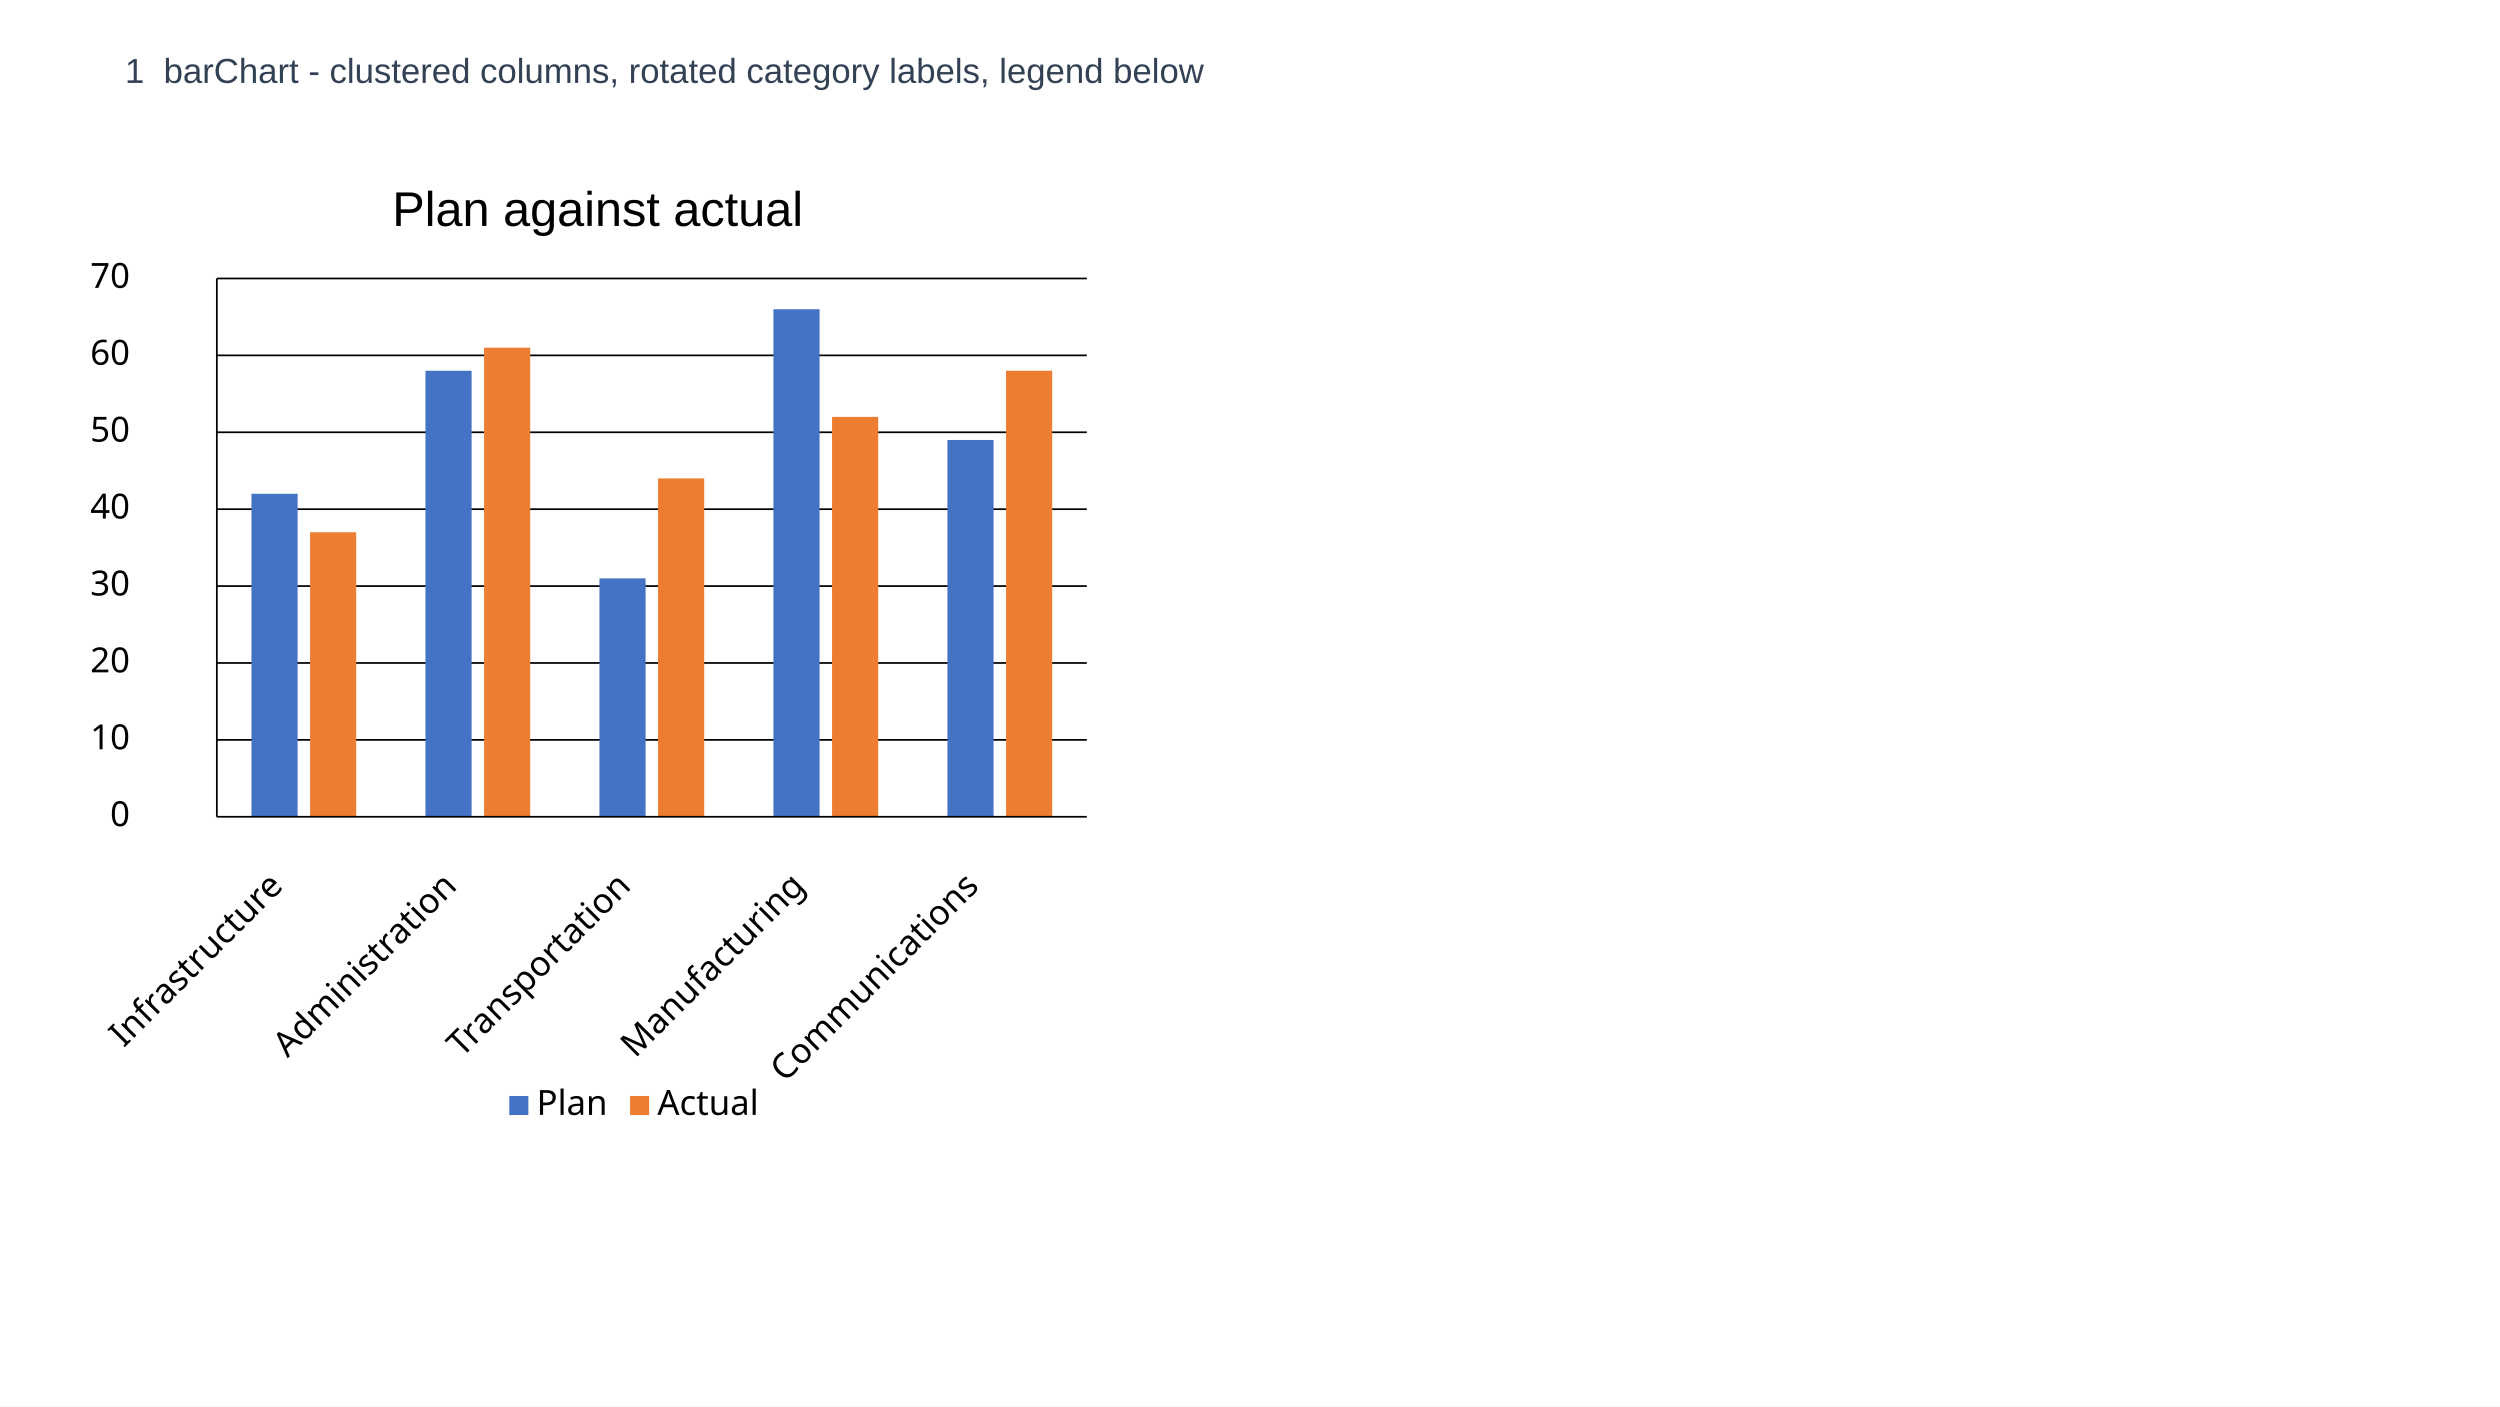
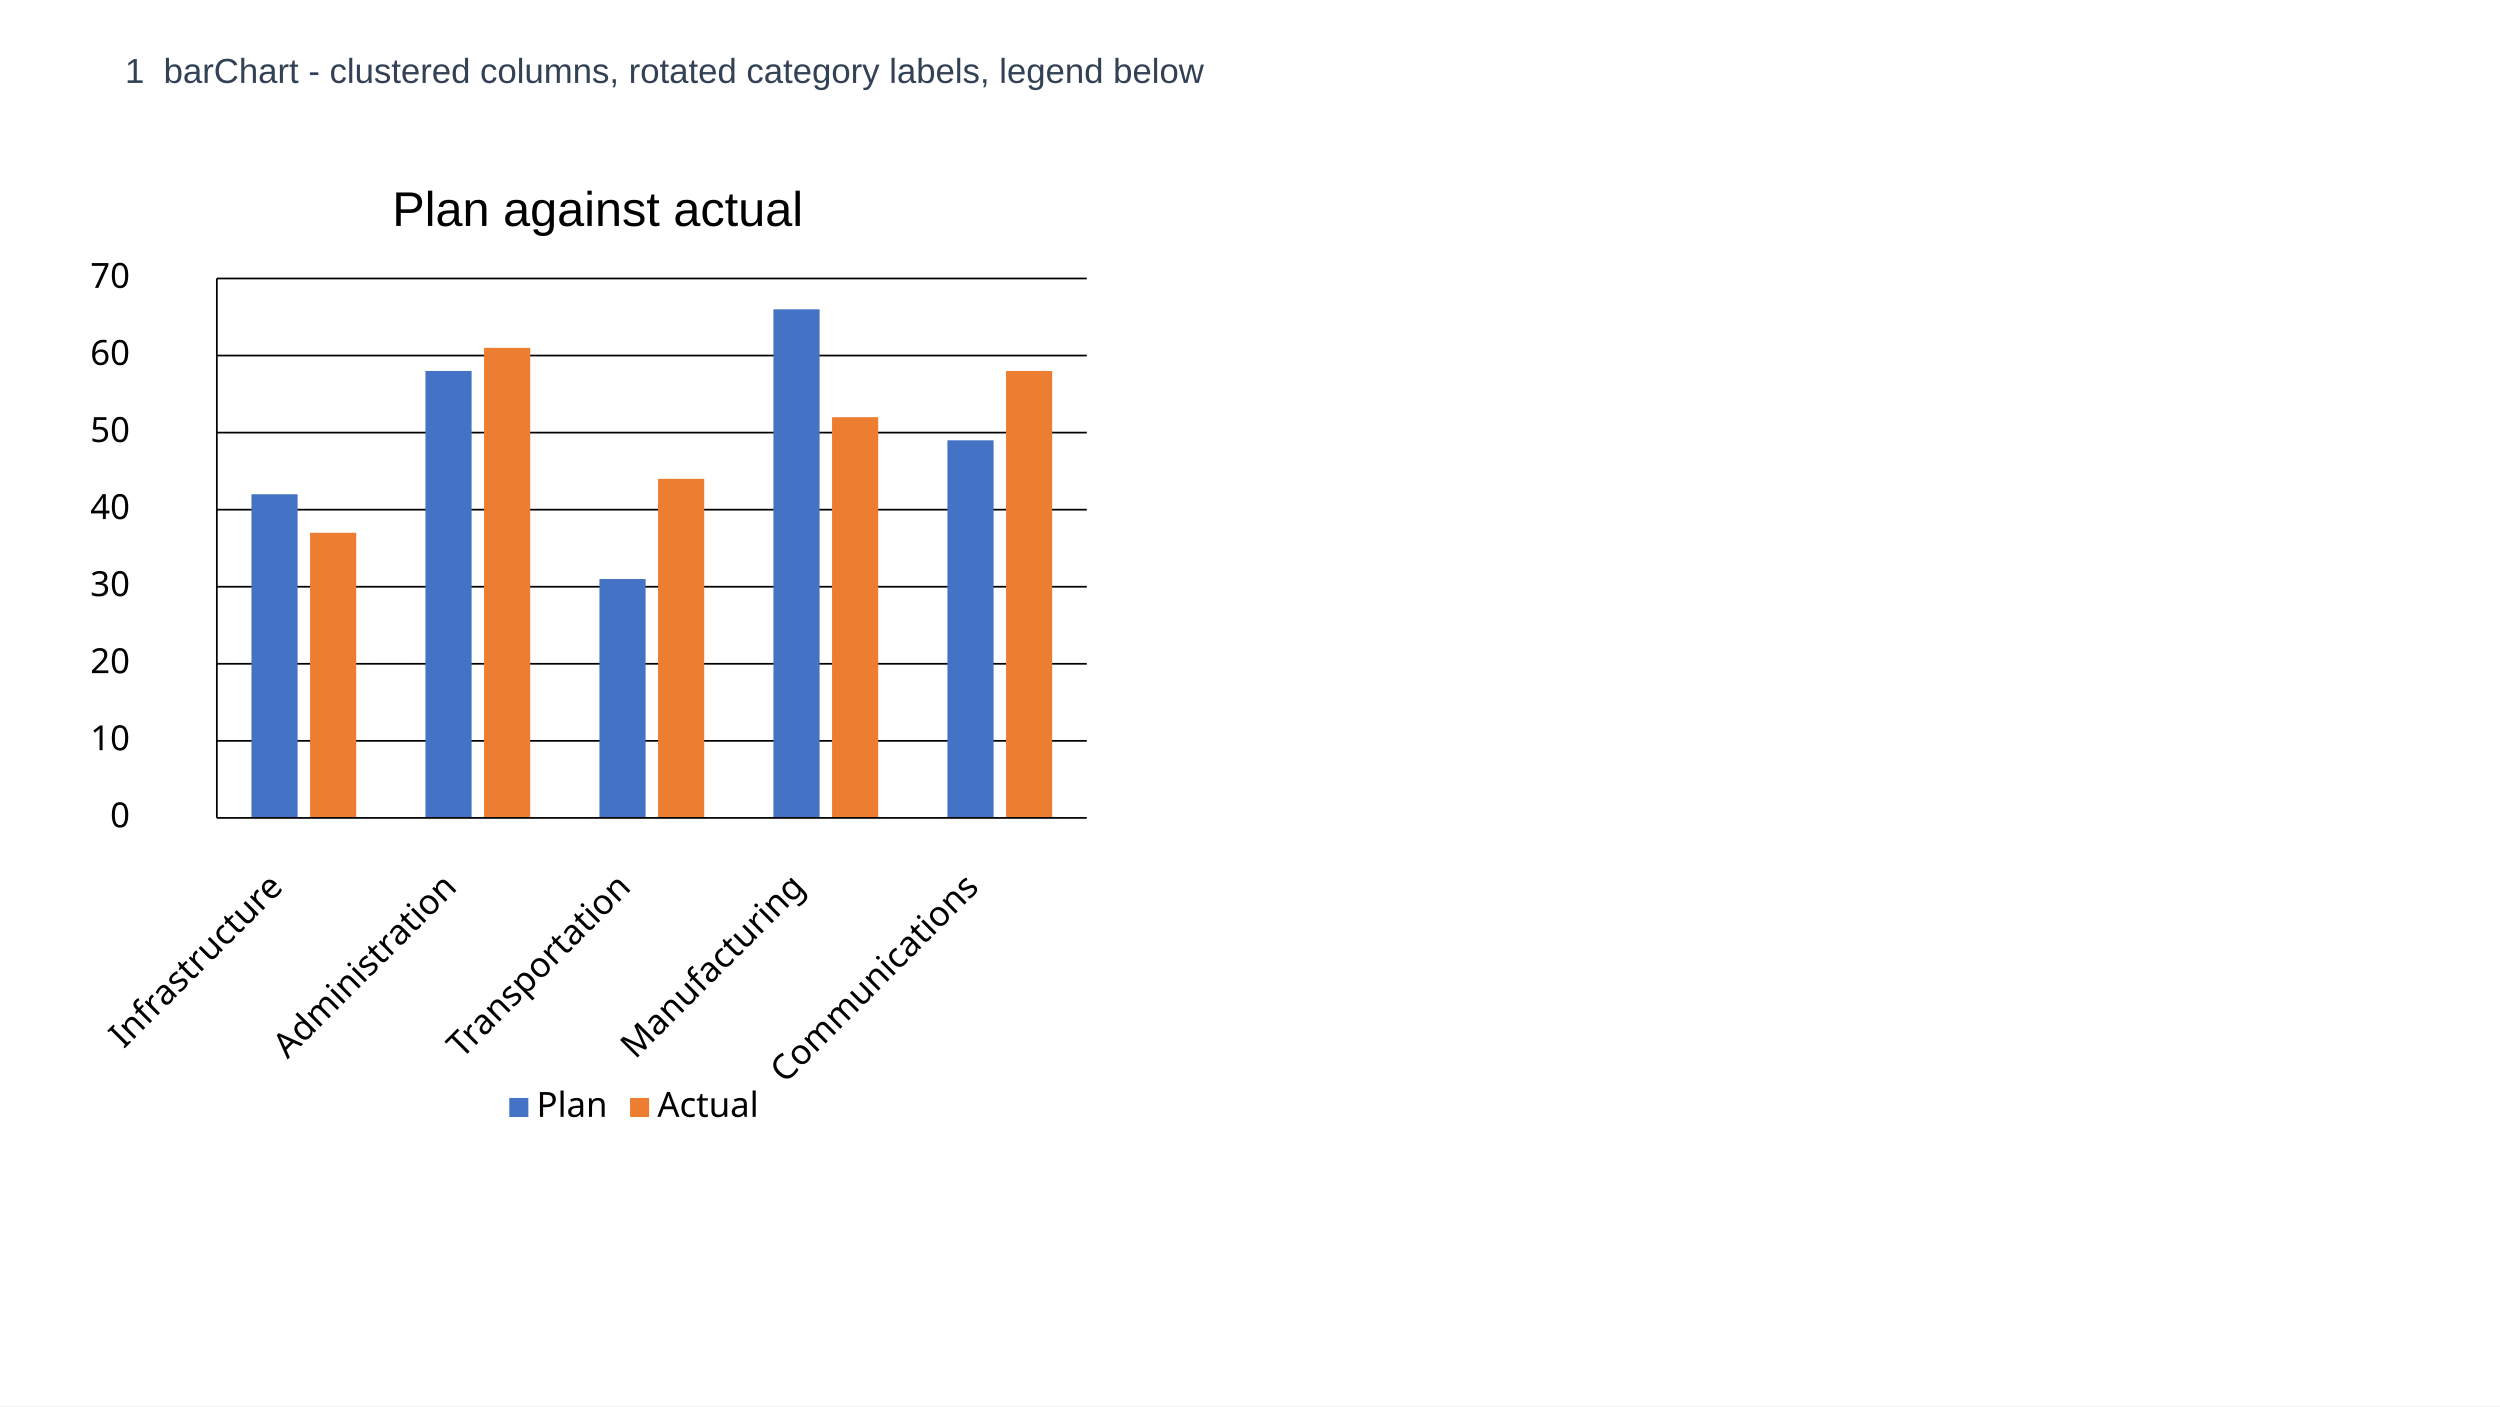
<svg xmlns="http://www.w3.org/2000/svg" viewBox="0 0 960 540" width="960" height="540">
  <rect width="960" height="540" fill="#ffffff" />
  <g role="img" aria-label="Caption" data-pptx-id="256.10" data-pptx-path="0" transform="translate(48, 18.667)">
    <rect fill="none" stroke="none" width="864" height="29.333" />
    <text x="0" y="13.174" xml:space="preserve">
      <tspan x="0" dy="0" text-anchor="start" font-size="13.333" font-family="Arial, Arimo, sans-serif" fill="#334155">1  barChart - clustered columns, rotated category labels, legend below</tspan>
    </text>
  </g>
  <g role="img" aria-label="barChart" data-pptx-id="256.100" data-pptx-path="1" transform="translate(48, 61.333) scale(1, 1) translate(0, 0)">
    <g transform="translate(0, 6.981)">
      <rect fill="none" stroke="none" width="384" height="31.281" />
      <text x="0" y="18.444" xml:space="preserve">
        <tspan x="192" dy="0" text-anchor="middle" font-size="18.667" font-family="Arial, Arimo, sans-serif">Plan against actual</tspan>
      </text>
    </g>
-     <g transform="translate(35.268, 222.778)">
+     <g transform="translate(35.268, 223.154)">
      <line stroke-width="0.667" stroke="#000000" fill="none" x1="0" y1="0" x2="334.065" y2="0" />
    </g>
-     <g transform="translate(35.268, 193.249)">
+     <g transform="translate(35.268, 193.562)">
      <line stroke-width="0.667" stroke="#000000" fill="none" x1="0" y1="0" x2="334.065" y2="0" />
    </g>
-     <g transform="translate(35.268, 163.72)">
+     <g transform="translate(35.268, 163.971)">
      <line stroke-width="0.667" stroke="#000000" fill="none" x1="0" y1="0" x2="334.065" y2="0" />
    </g>
-     <g transform="translate(35.268, 134.191)">
+     <g transform="translate(35.268, 134.379)">
      <line stroke-width="0.667" stroke="#000000" fill="none" x1="0" y1="0" x2="334.065" y2="0" />
    </g>
-     <g transform="translate(35.268, 104.662)">
+     <g transform="translate(35.268, 104.787)">
      <line stroke-width="0.667" stroke="#000000" fill="none" x1="0" y1="0" x2="334.065" y2="0" />
    </g>
-     <g transform="translate(35.268, 75.133)">
+     <g transform="translate(35.268, 75.196)">
      <line stroke-width="0.667" stroke="#000000" fill="none" x1="0" y1="0" x2="334.065" y2="0" />
    </g>
    <g transform="translate(35.268, 45.604)">
      <line stroke-width="0.667" stroke="#000000" fill="none" x1="0" y1="0" x2="334.065" y2="0" />
    </g>
-     <g transform="translate(48.56, 128.285)">
-       <rect fill="#4472c4" stroke="none" width="17.722" height="124.021" />
+     <g transform="translate(48.56, 128.461)">
+       <rect fill="#4472c4" stroke="none" width="17.722" height="124.285" />
    </g>
-     <g transform="translate(71.067, 143.05)">
-       <rect fill="#ed7d31" stroke="none" width="17.722" height="109.257" />
+     <g transform="translate(71.067, 143.256)">
+       <rect fill="#ed7d31" stroke="none" width="17.722" height="109.489" />
    </g>
-     <g transform="translate(115.373, 81.039)">
-       <rect fill="#4472c4" stroke="none" width="17.722" height="171.268" />
+     <g transform="translate(115.373, 81.114)">
+       <rect fill="#4472c4" stroke="none" width="17.722" height="171.631" />
    </g>
-     <g transform="translate(137.88, 72.18)">
-       <rect fill="#ed7d31" stroke="none" width="17.722" height="180.126" />
+     <g transform="translate(137.88, 72.237)">
+       <rect fill="#ed7d31" stroke="none" width="17.722" height="180.509" />
    </g>
-     <g transform="translate(182.186, 160.767)">
-       <rect fill="#4472c4" stroke="none" width="17.722" height="91.54" />
+     <g transform="translate(182.186, 161.011)">
+       <rect fill="#4472c4" stroke="none" width="17.722" height="91.734" />
    </g>
-     <g transform="translate(204.693, 122.379)">
-       <rect fill="#ed7d31" stroke="none" width="17.722" height="129.927" />
+     <g transform="translate(204.693, 122.542)">
+       <rect fill="#ed7d31" stroke="none" width="17.722" height="130.203" />
    </g>
-     <g transform="translate(248.999, 57.416)">
-       <rect fill="#4472c4" stroke="none" width="17.722" height="194.891" />
+     <g transform="translate(248.999, 57.441)">
+       <rect fill="#4472c4" stroke="none" width="17.722" height="195.304" />
    </g>
-     <g transform="translate(271.506, 98.756)">
-       <rect fill="#ed7d31" stroke="none" width="17.722" height="153.55" />
+     <g transform="translate(271.506, 98.869)">
+       <rect fill="#ed7d31" stroke="none" width="17.722" height="153.876" />
    </g>
-     <g transform="translate(315.812, 107.615)">
-       <rect fill="#4472c4" stroke="none" width="17.722" height="144.692" />
+     <g transform="translate(315.812, 107.747)">
+       <rect fill="#4472c4" stroke="none" width="17.722" height="144.999" />
    </g>
-     <g transform="translate(338.319, 81.039)">
-       <rect fill="#ed7d31" stroke="none" width="17.722" height="171.268" />
+     <g transform="translate(338.319, 81.114)">
+       <rect fill="#ed7d31" stroke="none" width="17.722" height="171.631" />
    </g>
    <g transform="translate(35.268, 45.604)">
-       <line stroke-width="0.667" stroke="#000000" fill="none" x1="0" y1="0" x2="0" y2="206.702" />
+       <line stroke-width="0.667" stroke="#000000" fill="none" x1="0" y1="0" x2="0" y2="207.141" />
    </g>
-     <g transform="translate(35.268, 252.306)">
+     <g transform="translate(35.268, 252.745)">
      <line stroke-width="0.667" stroke="#000000" fill="none" x1="0" y1="0" x2="334.065" y2="0" />
    </g>
-     <g transform="translate(0, 243.663)">
+     <g transform="translate(0, 244.102)">
      <rect fill="none" stroke="none" width="22.911" height="24.414" />
      <text x="0" y="12.243" xml:space="preserve">
        <tspan x="22.911" dy="0" text-anchor="end" font-size="13.333" font-family="Aptos, Carlito, sans-serif" fill="#000000">0</tspan>
      </text>
    </g>
-     <g transform="translate(0, 214.134)">
+     <g transform="translate(0, 214.51)">
      <rect fill="none" stroke="none" width="22.911" height="24.414" />
      <text x="0" y="12.243" xml:space="preserve">
        <tspan x="22.911" dy="0" text-anchor="end" font-size="13.333" font-family="Aptos, Carlito, sans-serif" fill="#000000">10</tspan>
      </text>
    </g>
-     <g transform="translate(0, 184.605)">
+     <g transform="translate(0, 184.919)">
      <rect fill="none" stroke="none" width="22.911" height="24.414" />
      <text x="0" y="12.243" xml:space="preserve">
        <tspan x="22.911" dy="0" text-anchor="end" font-size="13.333" font-family="Aptos, Carlito, sans-serif" fill="#000000">20</tspan>
      </text>
    </g>
-     <g transform="translate(0, 155.076)">
+     <g transform="translate(0, 155.327)">
      <rect fill="none" stroke="none" width="22.911" height="24.414" />
      <text x="0" y="12.243" xml:space="preserve">
        <tspan x="22.911" dy="0" text-anchor="end" font-size="13.333" font-family="Aptos, Carlito, sans-serif" fill="#000000">30</tspan>
      </text>
    </g>
-     <g transform="translate(0, 125.547)">
+     <g transform="translate(0, 125.735)">
      <rect fill="none" stroke="none" width="22.911" height="24.414" />
      <text x="0" y="12.243" xml:space="preserve">
        <tspan x="22.911" dy="0" text-anchor="end" font-size="13.333" font-family="Aptos, Carlito, sans-serif" fill="#000000">40</tspan>
      </text>
    </g>
-     <g transform="translate(0, 96.018)">
+     <g transform="translate(0, 96.144)">
      <rect fill="none" stroke="none" width="22.911" height="24.414" />
      <text x="0" y="12.243" xml:space="preserve">
        <tspan x="22.911" dy="0" text-anchor="end" font-size="13.333" font-family="Aptos, Carlito, sans-serif" fill="#000000">50</tspan>
      </text>
    </g>
-     <g transform="translate(0, 66.49)">
+     <g transform="translate(0, 66.552)">
      <rect fill="none" stroke="none" width="22.911" height="24.414" />
      <text x="0" y="12.243" xml:space="preserve">
        <tspan x="22.911" dy="0" text-anchor="end" font-size="13.333" font-family="Aptos, Carlito, sans-serif" fill="#000000">60</tspan>
      </text>
    </g>
    <g transform="translate(0, 36.961)">
      <rect fill="none" stroke="none" width="22.911" height="24.414" />
      <text x="0" y="12.243" xml:space="preserve">
        <tspan x="22.911" dy="0" text-anchor="end" font-size="13.333" font-family="Aptos, Carlito, sans-serif" fill="#000000">70</tspan>
      </text>
    </g>
-     <g transform="translate(-3.052, 285.169) rotate(-45, 46.325, 12.207)">
+     <g transform="translate(-3.052, 285.608) rotate(-45, 46.325, 12.207)">
      <rect fill="none" stroke="none" width="92.65" height="24.414" />
      <text x="0" y="12.243" xml:space="preserve">
        <tspan x="92.65" dy="0" text-anchor="end" font-size="13.333" font-family="Aptos, Carlito, sans-serif" fill="#000000">Infrastructure</tspan>
      </text>
    </g>
-     <g transform="translate(58.949, 287.162) rotate(-45, 49.144, 12.207)">
+     <g transform="translate(58.949, 287.601) rotate(-45, 49.144, 12.207)">
      <rect fill="none" stroke="none" width="98.288" height="24.414" />
      <text x="0" y="12.243" xml:space="preserve">
        <tspan x="98.288" dy="0" text-anchor="end" font-size="13.333" font-family="Aptos, Carlito, sans-serif" fill="#000000">Administration</tspan>
      </text>
    </g>
-     <g transform="translate(126.028, 287.052) rotate(-45, 48.988, 12.207)">
+     <g transform="translate(126.028, 287.491) rotate(-45, 48.988, 12.207)">
      <rect fill="none" stroke="none" width="97.975" height="24.414" />
      <text x="0" y="12.243" xml:space="preserve">
        <tspan x="97.975" dy="0" text-anchor="end" font-size="13.333" font-family="Aptos, Carlito, sans-serif" fill="#000000">Transportation</tspan>
      </text>
    </g>
-     <g transform="translate(193.625, 286.727) rotate(-45, 48.529, 12.207)">
+     <g transform="translate(193.625, 287.166) rotate(-45, 48.529, 12.207)">
      <rect fill="none" stroke="none" width="97.057" height="24.414" />
      <text x="0" y="12.243" xml:space="preserve">
        <tspan x="97.057" dy="0" text-anchor="end" font-size="13.333" font-family="Aptos, Carlito, sans-serif" fill="#000000">Manufacturing</tspan>
      </text>
    </g>
-     <g transform="translate(246.479, 292.509) rotate(-45, 56.706, 12.207)">
+     <g transform="translate(246.479, 292.948) rotate(-45, 56.706, 12.207)">
      <rect fill="none" stroke="none" width="113.411" height="24.414" />
      <text x="0" y="12.243" xml:space="preserve">
        <tspan x="113.411" dy="0" text-anchor="end" font-size="13.333" font-family="Aptos, Carlito, sans-serif" fill="#000000">Communications</tspan>
      </text>
    </g>
-     <g transform="translate(147.568, 359.527)">
+     <g transform="translate(147.568, 360.283)">
      <rect fill="#4472c4" stroke="none" width="7.32" height="7.32" />
    </g>
-     <g transform="translate(158.048, 354.543)">
+     <g transform="translate(158.048, 355.3)">
      <rect fill="none" stroke="none" width="38.932" height="24.414" />
      <text x="0" y="12.243" xml:space="preserve">
        <tspan x="0" dy="0" text-anchor="start" font-size="13.333" font-family="Aptos, Carlito, sans-serif" fill="#000000">Plan</tspan>
      </text>
    </g>
-     <g transform="translate(193.944, 359.527)">
+     <g transform="translate(193.944, 360.283)">
      <rect fill="#ed7d31" stroke="none" width="7.32" height="7.32" />
    </g>
-     <g transform="translate(204.424, 354.543)">
+     <g transform="translate(204.424, 355.3)">
      <rect fill="none" stroke="none" width="50.501" height="24.414" />
      <text x="0" y="12.243" xml:space="preserve">
        <tspan x="0" dy="0" text-anchor="start" font-size="13.333" font-family="Aptos, Carlito, sans-serif" fill="#000000">Actual</tspan>
      </text>
    </g>
  </g>
</svg>
